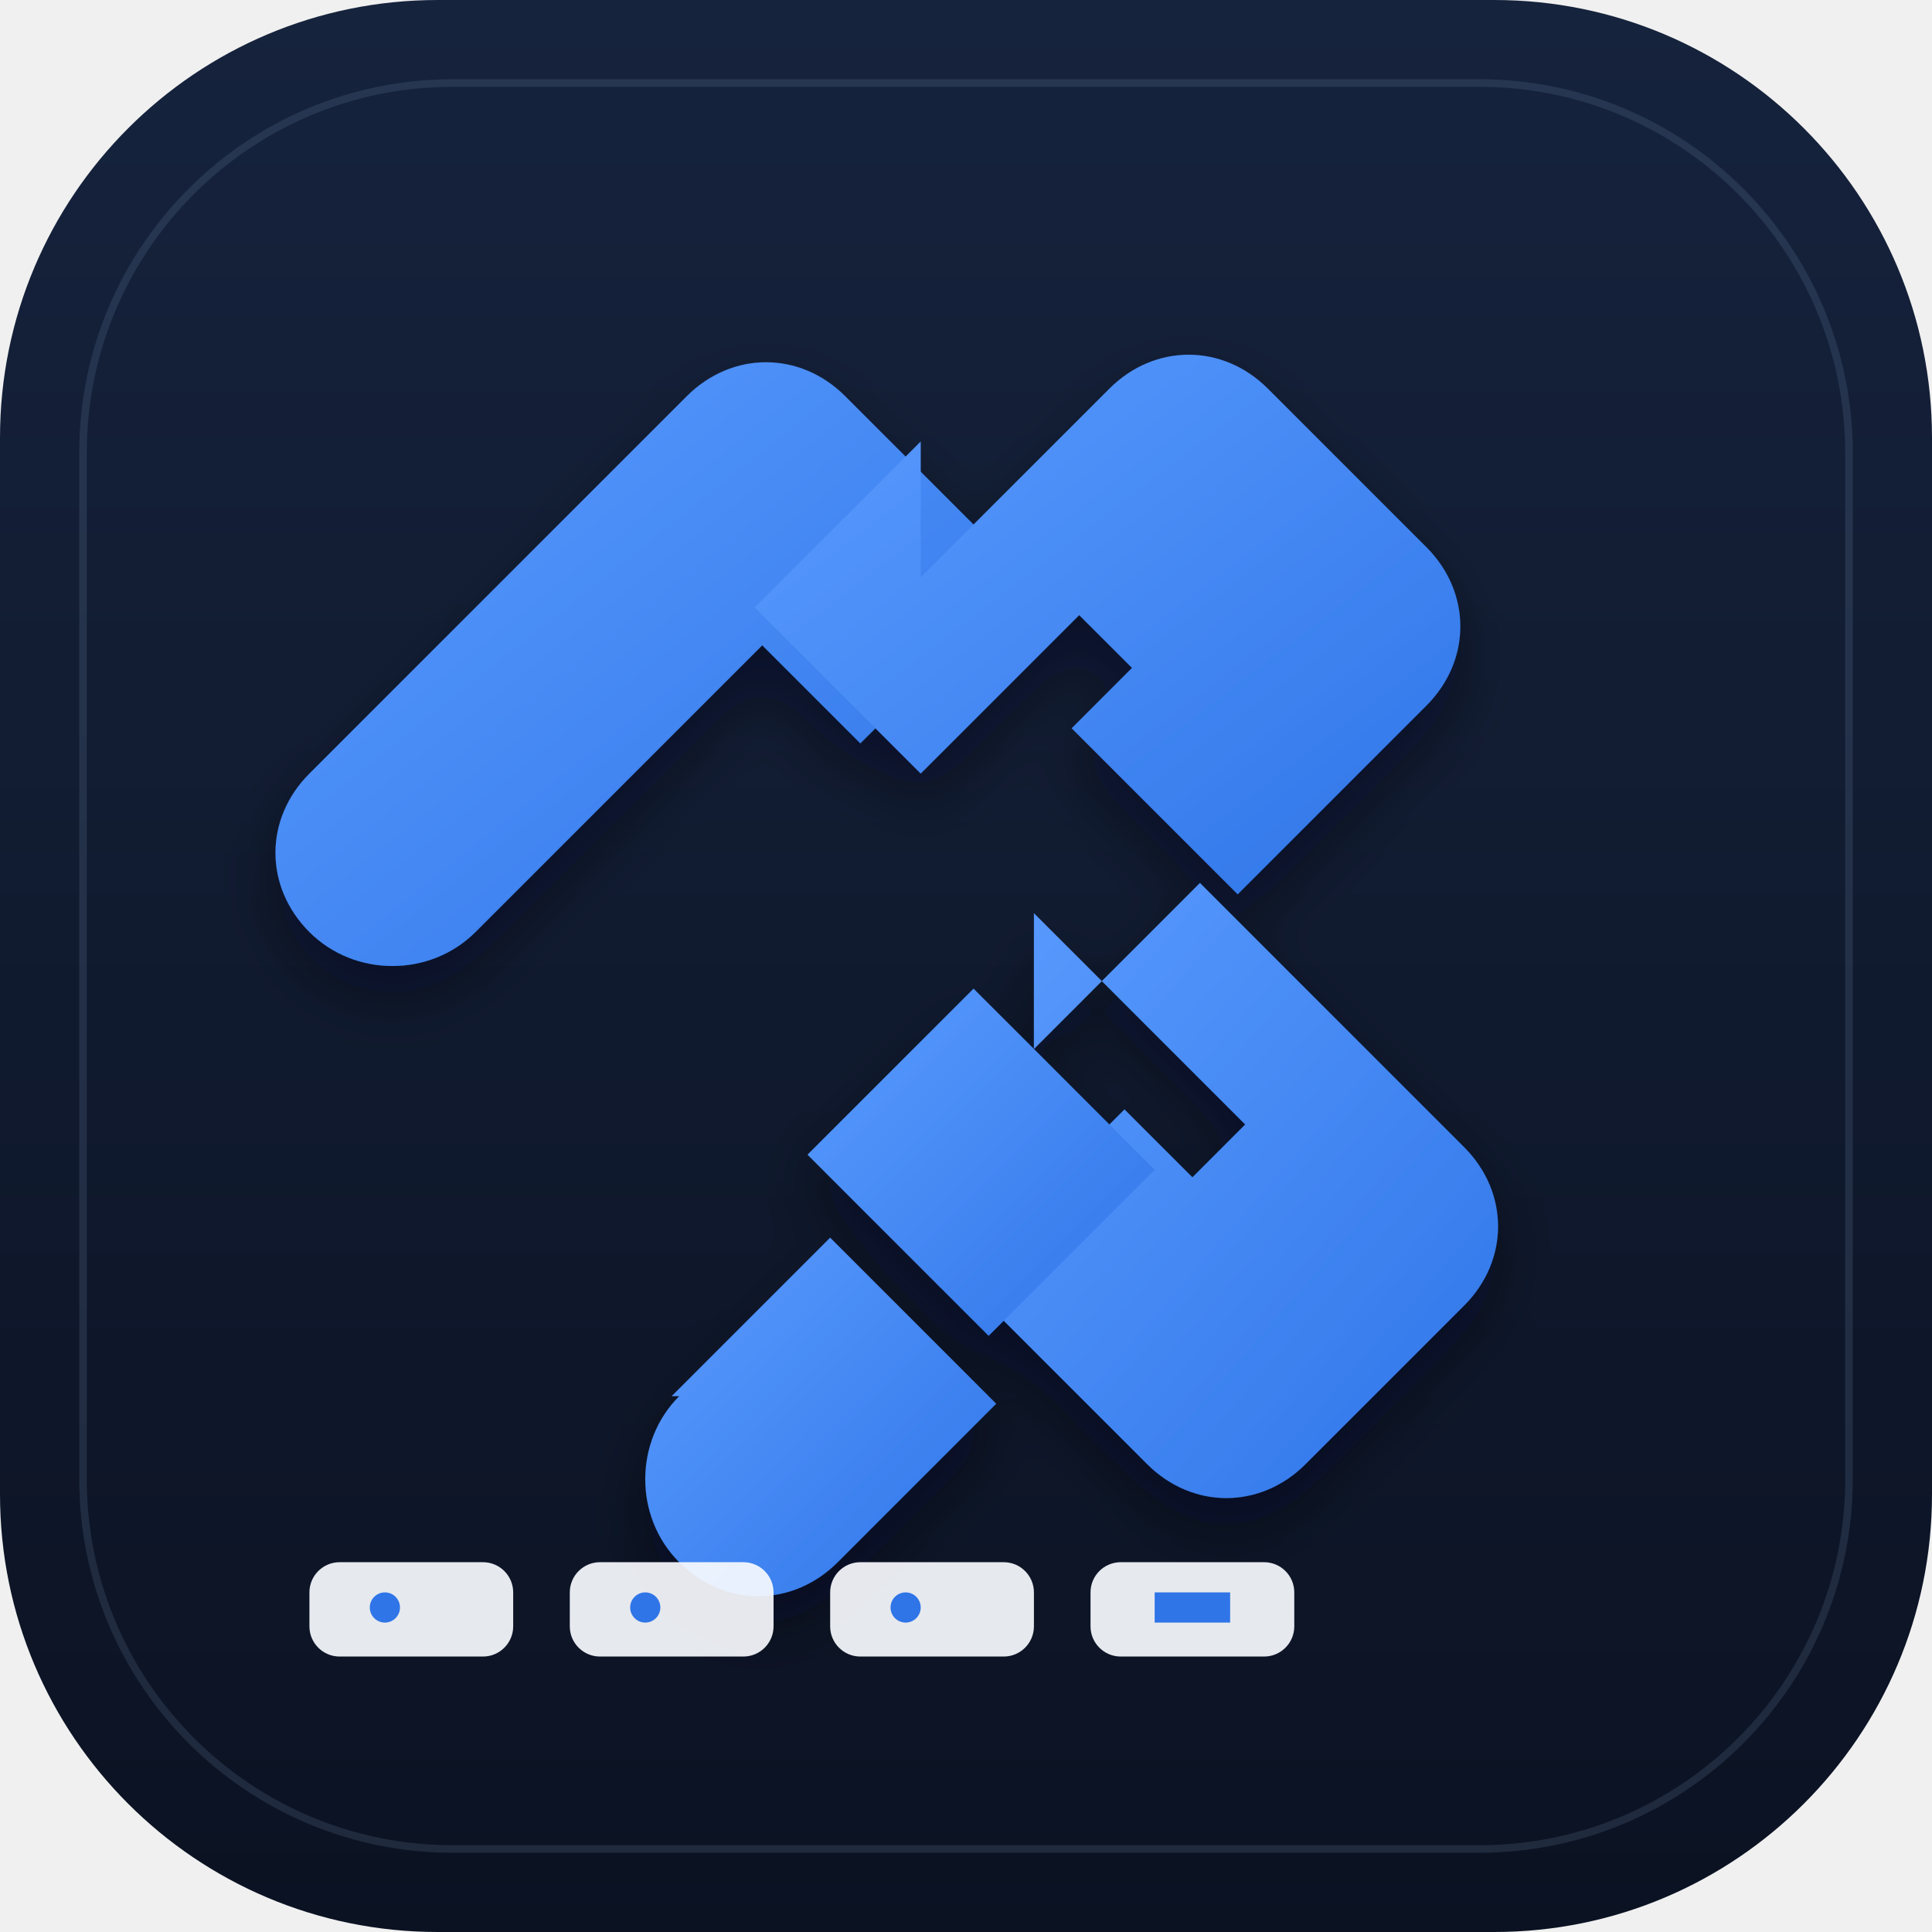
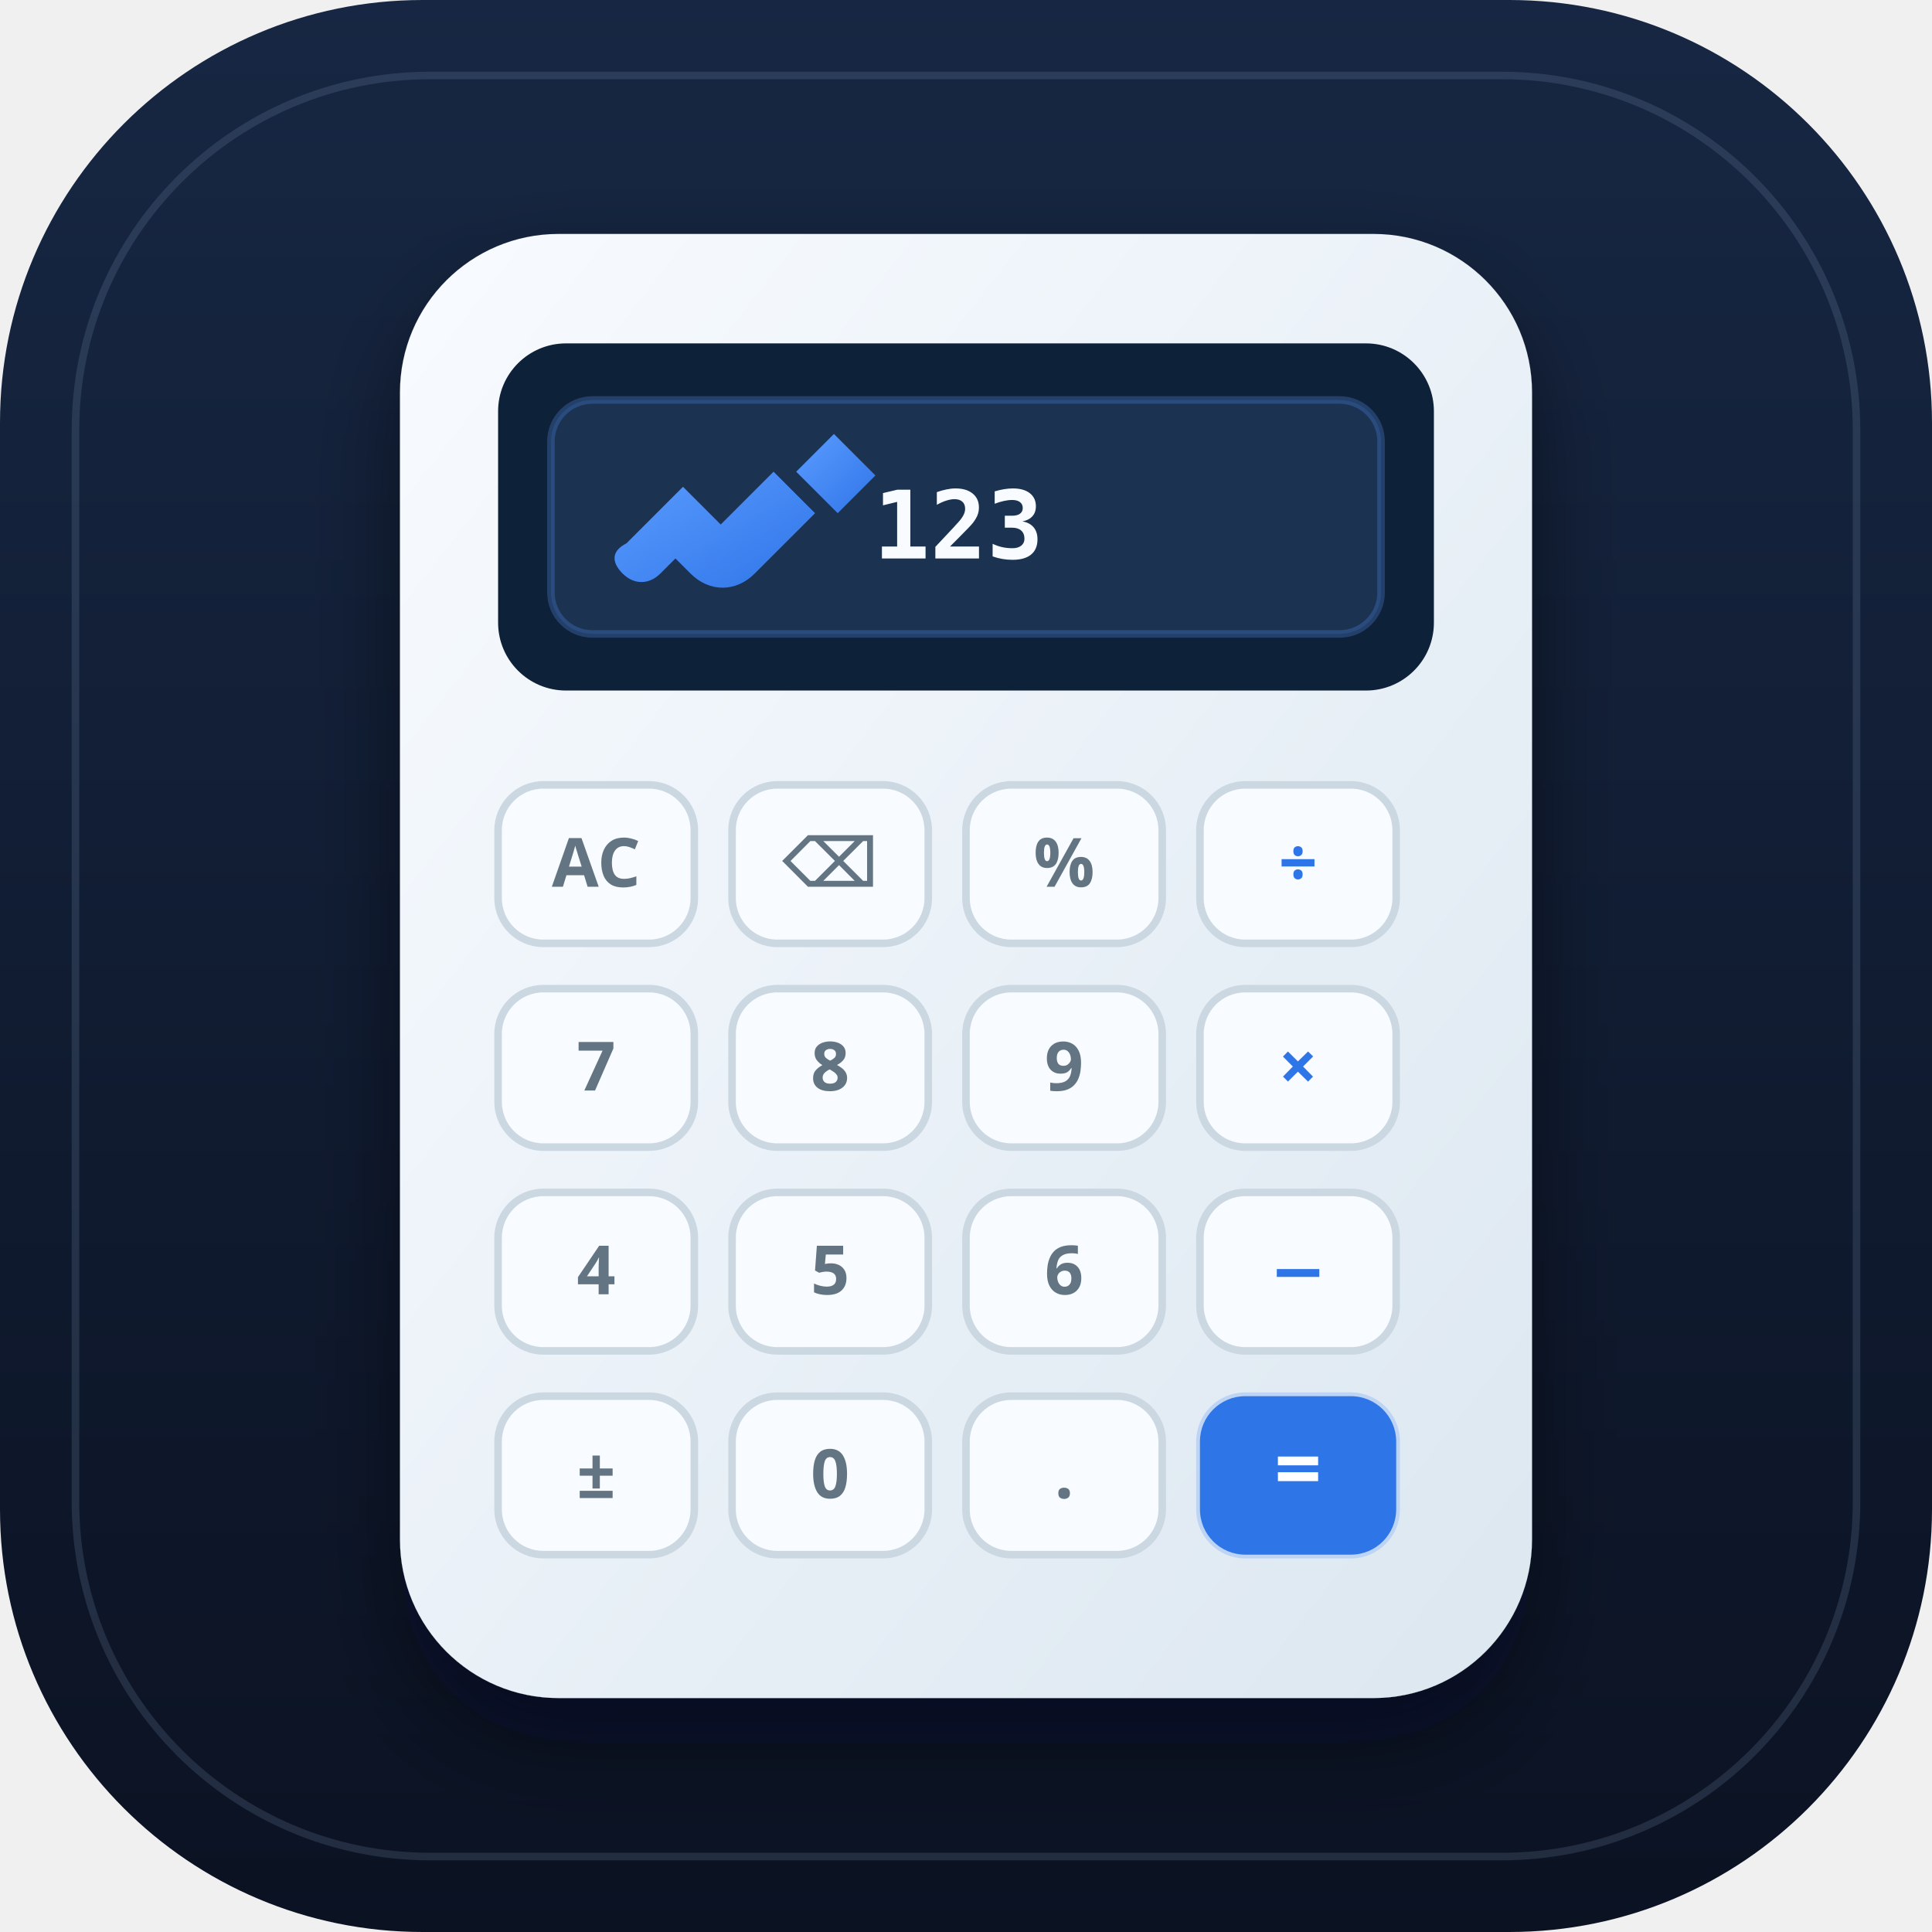
<svg xmlns="http://www.w3.org/2000/svg" viewBox="0 0 512 512" width="512" height="512">
  <defs>
-     <linearGradient id="tile" x1="0" y1="0" x2="0" y2="1">
-       <stop offset="0" stop-color="#16233d" />
+     <linearGradient id="bg" x1="0" y1="0" x2="0" y2="1">
+       <stop offset="0" stop-color="#172743" />
      <stop offset="1" stop-color="#0b1222" />
+     </linearGradient>
+     <linearGradient id="body" x1="0" y1="0" x2="1" y2="1">
+       <stop offset="0" stop-color="#f8fbff" />
+       <stop offset="1" stop-color="#dce7f0" />
    </linearGradient>
    <linearGradient id="blue" x1="0" y1="0" x2="1" y2="1">
      <stop offset="0" stop-color="#5b9cff" />
      <stop offset="1" stop-color="#2f75e8" />
    </linearGradient>
    <filter id="shadow" x="-20%" y="-20%" width="140%" height="140%">
-       <feDropShadow dx="0" dy="8" stdDeviation="8" flood-color="#06101e" flood-opacity=".45" />
+       <feDropShadow dx="0" dy="12" stdDeviation="12" flood-color="#020817" flood-opacity=".48" />
    </filter>
  </defs>
-   <rect width="512" height="512" rx="116" fill="url(#tile)" />
-   <rect x="22" y="22" width="468" height="468" rx="98" fill="none" stroke="#7891b5" stroke-opacity=".18" stroke-width="2" />
-   <g fill="url(#blue)" filter="url(#shadow)">
-     <path d="M82 205 182 105c12-12 30-12 42 0l48 48-44 44-26-26-76 76c-12 12-32 12-44 0-12-12-12-30 0-42Z" />
-     <path d="m244 153 50-50c12-12 30-12 42 0l42 42c12 12 12 30 0 42l-50 50-44-44 16-16-14-14-42 42-44-44 44-44Z" />
-     <path d="m274 278 44-44 70 70c12 12 12 30 0 42l-42 42c-12 12-30 12-42 0l-50-50 44-44 18 18 14-14-56-56Z" />
-     <path d="m214 306 44-44 48 48-44 44-48-48Z" />
-     <path d="m178 370 42-42 44 44-42 42c-12 12-30 12-42 0-12-12-12-32 0-44Z" />
-   </g>
-   <g fill="#f8fbff" opacity=".92">
-     <rect x="82" y="414" width="54" height="25" rx="8" />
-     <rect x="151" y="414" width="54" height="25" rx="8" />
-     <rect x="220" y="414" width="54" height="25" rx="8" />
-     <rect x="289" y="414" width="54" height="25" rx="8" />
-   </g>
-   <g fill="#2f75e8">
-     <circle cx="102" cy="426" r="4" />
-     <circle cx="171" cy="426" r="4" />
-     <circle cx="240" cy="426" r="4" />
-     <path d="M306 422h20v8h-20z" />
+   <rect width="512" height="512" rx="112" fill="url(#bg)" />
+   <rect x="20" y="20" width="472" height="472" rx="94" fill="none" stroke="#8aa1c3" stroke-opacity=".18" stroke-width="2" />
+   <g filter="url(#shadow)">
+     <rect x="106" y="62" width="300" height="388" rx="42" fill="url(#body)" />
+     <rect x="132" y="91" width="248" height="92" rx="18" fill="#112039" />
+     <rect x="146" y="106" width="220" height="62" rx="11" fill="#1b3151" stroke="#5b9cff" stroke-opacity=".25" stroke-width="2" />
+     <g fill="url(#blue)">
+       <path d="M166 144 181 129l10 10 14-14 11 11-16 16c-5 5-12 5-17 0l-4-4-4 4c-3 3-7 3-10 0-3-3-3-6 1-8Z" />
+       <path d="m211 125 10-10 11 11-10 10-11-11Z" />
+     </g>
+     <text x="254" y="148" fill="#f8fbff" font-family="monospace" font-size="25" font-weight="600" text-anchor="middle">123</text>
+     <g fill="#f8fbff" stroke="#cbd8e2" stroke-width="2">
+       <rect x="132" y="208" width="52" height="42" rx="12" />
+       <rect x="194" y="208" width="52" height="42" rx="12" />
+       <rect x="256" y="208" width="52" height="42" rx="12" />
+       <rect x="318" y="208" width="52" height="42" rx="12" />
+       <rect x="132" y="262" width="52" height="42" rx="12" />
+       <rect x="194" y="262" width="52" height="42" rx="12" />
+       <rect x="256" y="262" width="52" height="42" rx="12" />
+       <rect x="318" y="262" width="52" height="42" rx="12" />
+       <rect x="132" y="316" width="52" height="42" rx="12" />
+       <rect x="194" y="316" width="52" height="42" rx="12" />
+       <rect x="256" y="316" width="52" height="42" rx="12" />
+       <rect x="318" y="316" width="52" height="42" rx="12" />
+       <rect x="132" y="370" width="52" height="42" rx="12" />
+       <rect x="194" y="370" width="52" height="42" rx="12" />
+       <rect x="256" y="370" width="52" height="42" rx="12" />
+     </g>
+     <g fill="#e9f1ff" stroke="#bdd4f5" stroke-width="2">
+       <rect x="318" y="370" width="52" height="42" rx="12" />
+     </g>
+     <g fill="#637582" font-family="sans-serif" font-size="18" font-weight="700" text-anchor="middle">
+       <text x="158" y="235">AC</text>
+       <text x="220" y="235">⌫</text>
+       <text x="282" y="235">%</text>
+       <text x="344" y="235" fill="#2f75e8">÷</text>
+       <text x="158" y="289">7</text>
+       <text x="220" y="289">8</text>
+       <text x="282" y="289">9</text>
+       <text x="344" y="289" fill="#2f75e8">×</text>
+       <text x="158" y="343">4</text>
+       <text x="220" y="343">5</text>
+       <text x="282" y="343">6</text>
+       <text x="344" y="343" fill="#2f75e8">−</text>
+       <text x="158" y="397">±</text>
+       <text x="220" y="397">0</text>
+       <text x="282" y="397">.</text>
+     </g>
+     <rect x="318" y="370" width="52" height="42" rx="12" fill="#2f75e8" />
+     <text x="344" y="397" fill="#fff" font-family="sans-serif" font-size="22" font-weight="800" text-anchor="middle">=</text>
  </g>
</svg>
